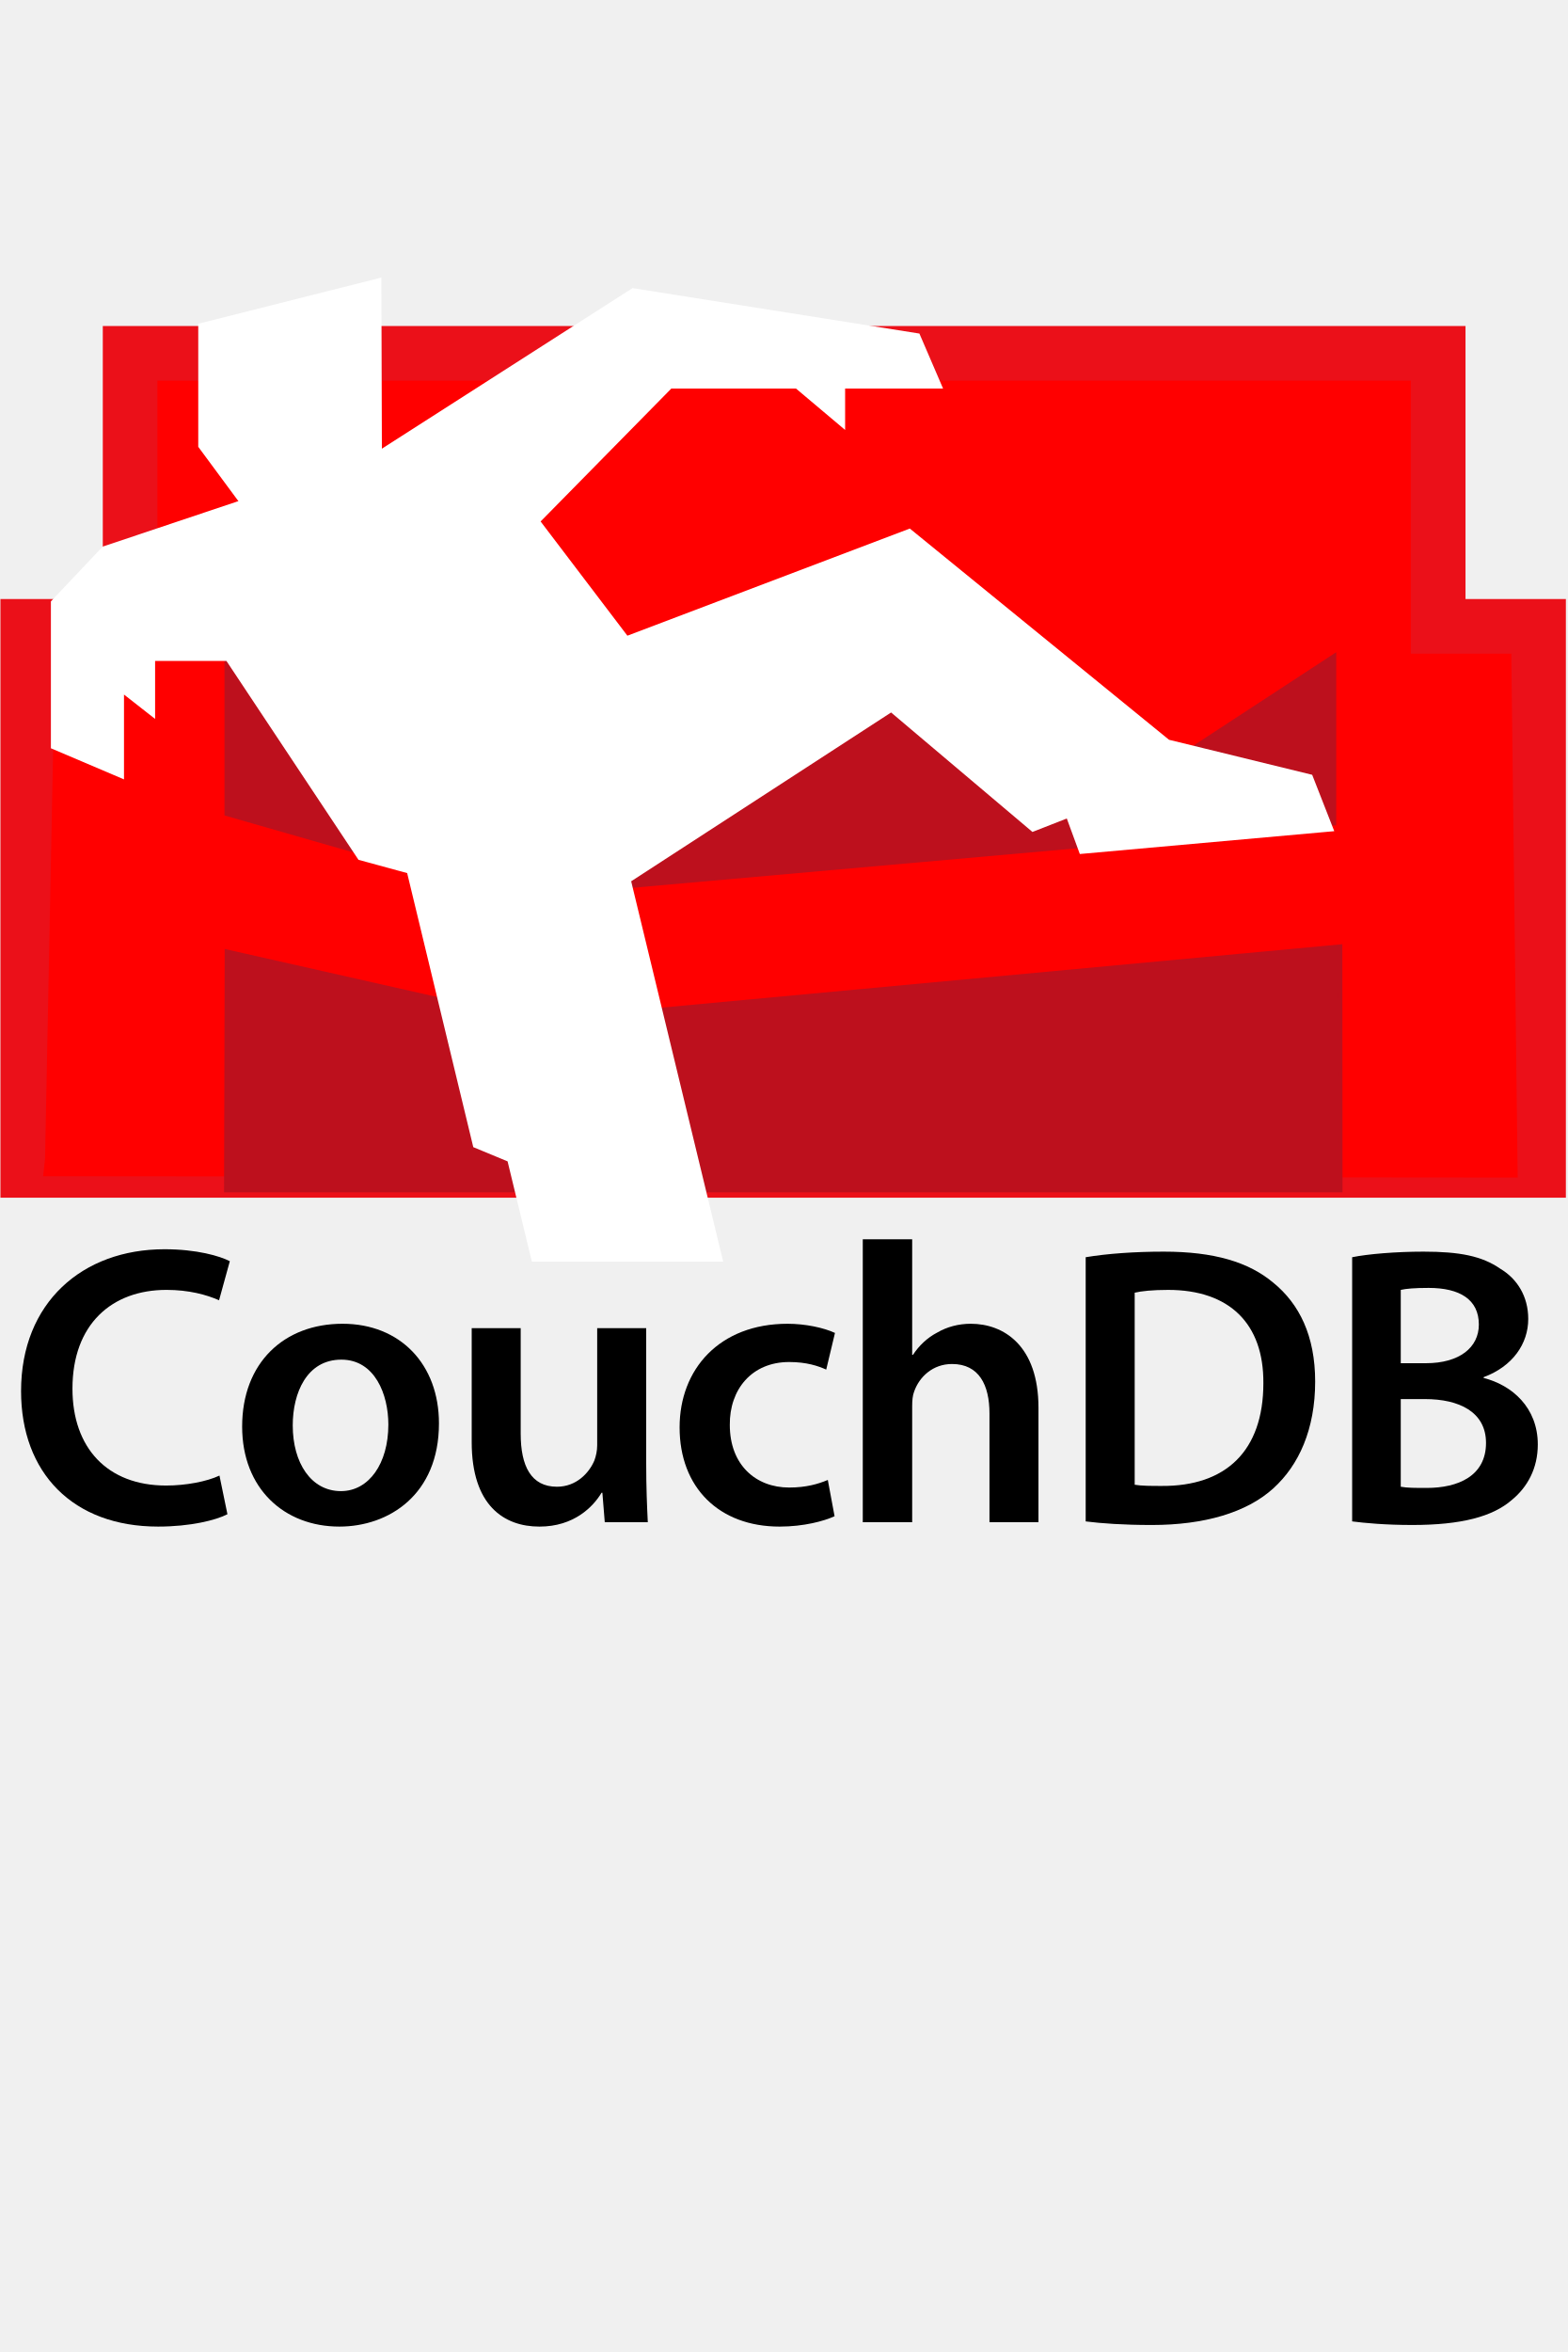
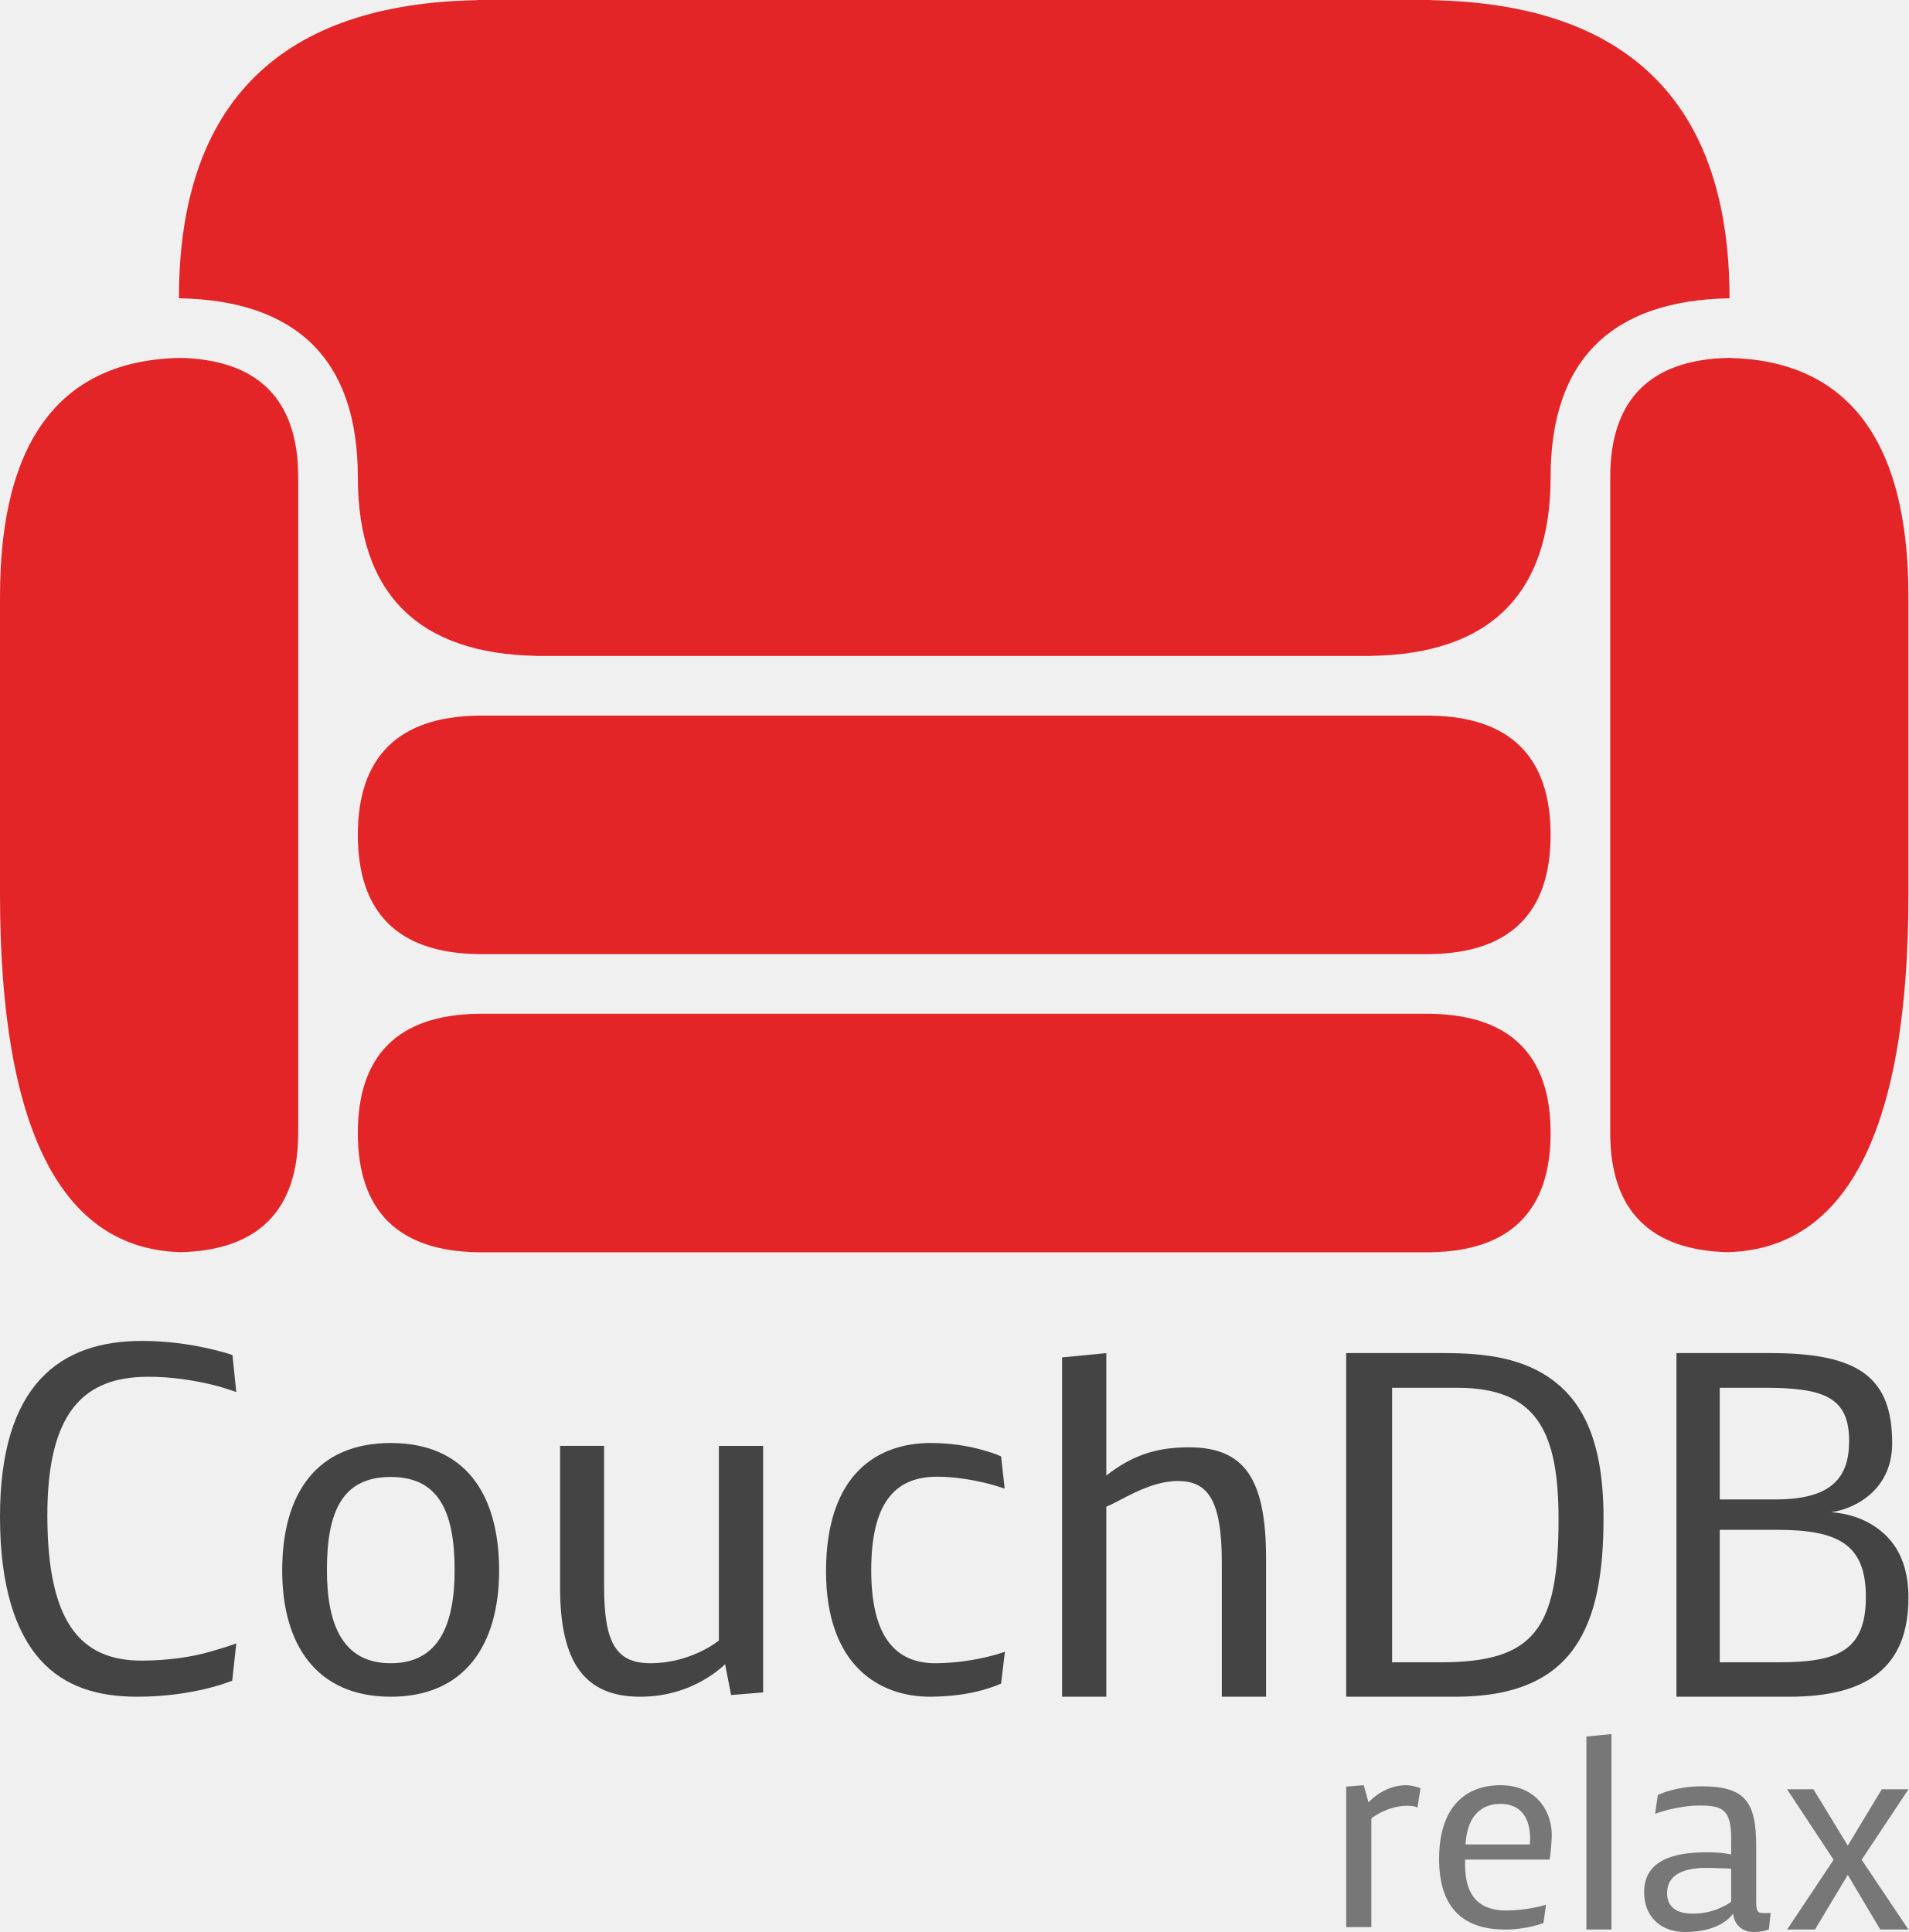
- <svg xmlns="http://www.w3.org/2000/svg" width="400px" height="600px" viewBox="0 0 400 600" version="1.1">
-   <defs />
-   <g id="Page-1" stroke="none" stroke-width="1" fill="none" fill-rule="evenodd">
-     <g id="couchdb" fill-rule="nonzero">
-       <g id="Group" transform="translate(0, 70)">
-         <polygon id="Shape" fill="#FF0000" points="366.963 89.793 366.963 20.14 33.193 20.14 33.193 89.793 7.079 89.793 7.079 232.509 392.574 232.509 392.574 89.793" />
-         <path d="M0.111,235.541 L0.111,82.823 L26.227,82.823 L26.227,13.172 L373.929,13.172 L373.929,82.823 L399.538,82.823 L399.538,235.541 L0.111,235.541 L0.111,235.541 Z M11.002,230.058 L387.24,230.388 L385.609,96.759 L359.991,96.759 L359.991,27.105 L40.156,27.105 L40.156,96.759 L14.039,96.759 L11.492,225.637 L11.002,230.058 L11.002,230.058 Z" id="Shape" fill="#EB1019" />
-         <polygon id="Shape" fill="#FFFFFF" points="50.585 12.595 50.585 43.984 62.481 60.078 97.45 48.204 97.308 0.808" />
-         <polygon id="Shape" stroke="#BD101D" fill="#BD101D" points="57.828 172.708 136.743 190.539 342.003 171.415 342.051 233.662 57.67 233.662" />
-         <polygon id="Shape" stroke="#BD101D" fill="#BD101D" points="292.689 128.53 271.239 119.631 226.633 89.178 173.34 105.396 57.777 96.646 57.777 137.644 131.055 158.668 340.441 140.07 340.441 97.305" />
-         <polygon id="Shape" fill="#FFFFFF" points="26.197 69.444 12.988 83.417 12.988 120.883 31.638 128.821 31.638 107.181 39.575 113.4 39.575 98.616 57.777 98.612 91.466 149.339 103.889 152.728 120.759 222.638 129.513 226.268 135.704 251.845 184.523 251.845 161.046 154.817 227.365 111.755 263.433 142.231 272.196 138.799 275.521 147.86 340.441 142.034 334.806 127.652 298.281 118.719 232.144 64.833 160.081 92.168 137.938 63.027 171.297 29.113 203.092 29.113 215.635 39.681 215.635 29.113 240.624 29.113 234.588 15.089 161.393 3.499 93.821 46.775" />
-         <g transform="translate(4.528049, 245.2996)" id="Shape" fill="#000000">
-           <path d="M53.501,70.984 C50.552,72.509 44.047,74.136 35.814,74.136 C14.061,74.136 0.847,60.414 0.847,39.574 C0.847,17.009 16.5,3.386 37.44,3.386 C45.674,3.386 51.57,5.116 54.112,6.435 L51.367,16.396 C48.114,14.974 43.643,13.753 37.95,13.753 C24.023,13.753 13.96,22.496 13.96,38.962 C13.96,54.006 22.804,63.665 37.848,63.665 C42.931,63.665 48.217,62.647 51.469,61.124 L53.501,70.984 L53.501,70.984 Z" />
-           <path d="M107.473,47.809 C107.473,66.004 94.665,74.136 82.059,74.136 C68.031,74.136 57.256,64.479 57.256,48.621 C57.256,32.357 67.93,22.394 82.873,22.394 C97.611,22.396 107.473,32.765 107.473,47.809 L107.473,47.809 Z M70.165,48.317 C70.165,57.872 74.84,65.089 82.465,65.089 C89.58,65.089 94.562,58.075 94.562,48.114 C94.562,40.39 91.106,31.546 82.568,31.546 C73.723,31.546 70.165,40.082 70.165,48.317 L70.165,48.317 Z" />
-           <path d="M160.352,58.177 C160.352,64.073 160.555,68.951 160.76,73.018 L149.78,73.018 L149.17,65.497 L148.967,65.497 C146.833,69.055 141.953,74.138 133.109,74.138 C124.063,74.138 115.828,68.75 115.828,52.586 L115.828,23.514 L128.33,23.514 L128.33,50.451 C128.33,58.684 130.973,63.97 137.58,63.97 C142.561,63.97 145.813,60.412 147.135,57.26 C147.543,56.142 147.847,54.822 147.847,53.398 L147.847,23.512 L160.35,23.512 L160.35,58.177 L160.352,58.177 Z" />
-           <path d="M208.416,71.493 C205.771,72.714 200.589,74.138 194.388,74.138 C178.938,74.138 168.875,64.176 168.875,48.826 C168.875,33.984 179.039,22.396 196.422,22.396 C200.996,22.396 205.674,23.412 208.519,24.735 L206.284,34.086 C204.25,33.171 201.304,32.155 196.83,32.155 C187.274,32.155 181.583,39.169 181.684,48.215 C181.684,58.381 188.292,64.174 196.83,64.174 C201.201,64.174 204.25,63.26 206.69,62.243 L208.416,71.493 L208.416,71.493 Z" />
-           <path d="M215.613,0.845 L228.217,0.845 L228.217,30.323 L228.422,30.323 C229.945,27.984 232.079,25.952 234.621,24.631 C237.059,23.209 240.01,22.394 243.16,22.394 C251.596,22.394 260.442,27.984 260.442,43.842 L260.442,73.016 L247.939,73.016 L247.939,45.266 C247.939,38.049 245.294,32.66 238.381,32.66 C233.503,32.66 230.045,35.913 228.726,39.674 C228.319,40.692 228.217,42.014 228.217,43.436 L228.217,73.016 L215.613,73.016 L215.613,0.845 L215.613,0.845 Z" />
-           <path d="M272.489,5.419 C277.98,4.504 284.992,3.997 292.414,3.997 C305.221,3.997 314.065,6.64 320.367,11.926 C326.975,17.313 331.04,25.445 331.04,37.136 C331.04,49.333 326.872,58.481 320.367,64.379 C313.557,70.58 302.679,73.73 289.363,73.73 C282.043,73.73 276.556,73.322 272.489,72.815 L272.489,5.419 L272.489,5.419 Z M284.992,63.463 C286.72,63.767 289.363,63.767 291.905,63.767 C308.168,63.87 317.825,54.923 317.825,37.54 C317.929,22.394 309.184,13.755 293.531,13.755 C289.568,13.755 286.72,14.06 284.992,14.467 L284.992,63.463 L284.992,63.463 Z" />
-           <path d="M340.478,5.419 C344.441,4.607 351.658,3.997 358.672,3.997 C367.924,3.997 373.617,5.114 378.293,8.368 C382.56,10.909 385.406,15.382 385.406,21.175 C385.406,27.477 381.443,33.272 374.021,36.017 L374.021,36.219 C381.24,38.049 387.846,43.741 387.846,53.195 C387.846,59.294 385.203,64.071 381.24,67.325 C376.36,71.592 368.329,73.728 355.826,73.728 C348.914,73.728 343.63,73.221 340.478,72.813 L340.478,5.419 L340.478,5.419 Z M352.879,32.459 L359.285,32.459 C367.925,32.459 372.804,28.394 372.804,22.599 C372.804,16.193 367.924,13.248 359.997,13.248 C356.337,13.248 354.202,13.451 352.881,13.755 L352.881,32.459 L352.879,32.459 Z M352.879,63.972 C354.506,64.276 356.642,64.276 359.487,64.276 C367.518,64.276 374.633,61.227 374.633,52.789 C374.633,44.86 367.721,41.609 359.08,41.609 L352.879,41.609 L352.879,63.972 L352.879,63.972 Z" />
-         </g>
-       </g>
-     </g>
-   </g>
+ <svg xmlns="http://www.w3.org/2000/svg" xmlns:xlink="http://www.w3.org/1999/xlink" version="1.1" width="289.598" height="293.201" viewBox="0 0 289.598 293.201" id="Layer_1" xml:space="preserve">
+   <defs id="defs39">
+     <defs id="defs5">
+       <rect width="841.89" height="595.28" x="-275.786" y="-151.084" id="SVGID_1_" />
+     </defs>
+     <clipPath id="SVGID_2_">
+       <use id="use9" style="overflow:visible" x="0" y="0" width="289.598" height="293.201" xlink:href="#SVGID_1_" />
+     </clipPath>
+   </defs>
+   <path d="m 59.298,218.992 c -11.214,0 -16.476,7.621 -16.476,19.343 0,11.322 5.262,19.161 16.476,19.161 11.177,0 16.44,-7.839 16.44,-19.161 0,-11.722 -5.263,-19.343 -16.44,-19.343 m 0,33.423 c -7.258,0 -9.69,-5.808 -9.69,-14.153 0,-9.036 2.432,-14.117 9.69,-14.117 7.149,0 9.689,5.081 9.689,14.117 0,8.345 -2.431,14.153 -9.689,14.153" clip-path="url(#SVGID_2_)" id="path11" style="fill:#444444" />
+   <path d="m 115.802,219.428 h -6.714 v 29.54 c -0.834,0.652 -1.815,1.231 -2.903,1.742 -1.852,0.867 -4.427,1.704 -7.476,1.704 -5.371,0 -7.04,-3.302 -7.04,-11.721 v -21.266 h -6.678 v 21.52 c 0,11.359 3.738,16.548 12.158,16.548 4.101,0 7.288,-1.209 9.508,-2.468 1.3,-0.737 2.431,-1.56 3.375,-2.467 l 0.907,4.681 4.863,-0.398 v -37.415 z" clip-path="url(#SVGID_2_)" id="path13" style="fill:#444444" />
+   <path d="m 125.347,238.479 c 0,14.225 8.056,19.121 16.04,19.016 3.085,-0.041 5.729,-0.453 7.585,-0.979 1.084,-0.308 2.069,-0.617 2.94,-1.017 l 0.579,-4.827 c -0.942,0.327 -1.96,0.614 -3.084,0.871 -1.888,0.434 -4.464,0.828 -7.222,0.871 -6.497,0.103 -9.962,-4.282 -9.98,-14.044 -0.019,-10.125 3.484,-14.263 9.98,-14.263 2.758,0 5.297,0.476 7.186,0.908 1.124,0.258 2.141,0.58 3.085,0.906 l -0.544,-4.898 c -0.871,-0.399 -1.857,-0.706 -2.977,-1.018 -1.893,-0.523 -4.537,-1.015 -7.73,-1.015 -7.838,0 -15.858,4.499 -15.858,19.489" clip-path="url(#SVGID_2_)" id="path15" style="fill:#444444" />
+   <path d="m 161.165,257.496 h 6.714 v -28.852 c 1.742,-0.58 6.314,-3.883 10.814,-3.883 4.354,0 6.714,2.468 6.714,12.339 v 20.396 h 6.714 v -20.904 c 0,-12.192 -3.266,-16.947 -11.722,-16.947 -4.899,0 -8.565,1.198 -12.521,4.282 V 205.346 L 161.165,206 v 51.496 z" clip-path="url(#SVGID_2_)" id="path17" style="fill:#444444" />
+   <path d="m 235.814,209.593 c -4.559,-3.502 -10.415,-4.247 -16.585,-4.247 h -14.951 v 52.15 h 16.584 c 18.146,0 22.465,-10.742 22.465,-27.146 0,-11.358 -3,-17.291 -7.513,-20.757 m -17.237,42.677 h -7.331 v -41.661 h 9.87 c 12.013,0 15.404,6.532 15.388,20.032 -0.021,16.73 -3.774,21.629 -17.927,21.629" clip-path="url(#SVGID_2_)" id="path19" style="fill:#444444" />
+   <path d="m 283.719,231.185 c -1.709,-0.974 -3.665,-1.523 -5.879,-1.704 2.758,-0.291 9.29,-2.795 9.29,-10.452 0,-9.871 -4.899,-13.683 -18.399,-13.683 h -14.335 v 52.15 h 17.093 c 12.085,0 18.109,-4.646 18.109,-15.062 0,-6.494 -2.944,-9.574 -5.879,-11.249 m -22.754,-20.576 h 6.858 c 9.11,0 12.793,1.523 12.774,8.129 -0.017,5.696 -2.867,8.818 -11.178,8.818 h -8.455 v -16.947 z m 8.782,41.661 h -8.782 v -20.104 h 8.673 c 9.291,0 13.5,2.178 13.5,10.198 0,8.382 -4.536,9.906 -13.391,9.906" clip-path="url(#SVGID_2_)" id="path21" style="fill:#444444" />
+   <path d="m 20.794,257.496 c 4.246,0 7.84,-0.577 10.415,-1.198 1.489,-0.358 2.831,-0.762 4.029,-1.234 l 0.617,-5.66 c -1.271,0.472 -2.655,0.887 -4.138,1.306 -2.619,0.742 -6.096,1.286 -10.125,1.307 -9.653,0.052 -14.353,-6.206 -14.407,-21.846 -0.055,-16.114 5.733,-21.152 15.097,-21.231 3.738,-0.03 7.119,0.557 9.581,1.125 1.457,0.339 2.794,0.764 3.992,1.198 l -0.581,-5.625 c -1.161,-0.398 -2.467,-0.729 -3.92,-1.052 -2.466,-0.549 -5.915,-1.089 -9.834,-1.089 -12.375,0 -21.544,6.604 -21.52,26.746 0.012,10.415 2.322,17.383 6.06,21.593 3.738,4.208 8.891,5.66 14.734,5.66" clip-path="url(#SVGID_2_)" id="path23" style="fill:#444444" />
+   <path d="m 213.361,270.927 c -2.085,0 -4.108,0.949 -5.698,2.601 l -0.722,-2.601 -2.663,0.207 v 21.324 h 3.819 v -16.494 c 0.475,-0.352 0.991,-0.68 1.548,-0.95 0.972,-0.472 2.312,-0.97 3.881,-0.97 0.661,0 1.053,0.083 1.28,0.145 l 0.289,0.145 0.454,-2.952 c -0.206,-0.082 -0.434,-0.165 -0.682,-0.228 -0.412,-0.103 -0.949,-0.227 -1.506,-0.227" clip-path="url(#SVGID_2_)" id="path25" style="fill:#777777" />
+   <path d="m 235.471,278.275 c -0.09,-3.777 -2.663,-7.38 -7.865,-7.349 -5.244,0.031 -9.228,3.324 -9.228,11.188 0,7.122 3.364,10.715 10.032,10.715 1.672,0 3.098,-0.246 4.149,-0.496 0.599,-0.143 1.156,-0.31 1.652,-0.495 l 0.392,-2.767 c -0.557,0.165 -1.157,0.305 -1.796,0.434 -1.095,0.222 -2.561,0.415 -4.129,0.433 -3.819,0.044 -6.358,-1.774 -6.358,-6.977 v -0.743 h 12.82 c 0.082,-0.269 0.135,-0.93 0.206,-1.652 0.074,-0.744 0.138,-1.712 0.125,-2.291 m -3.304,1.116 c -0.015,0.125 -0.021,0.289 -0.021,0.516 h -9.764 c 0.165,-2.478 0.846,-3.922 1.816,-4.851 0.97,-0.929 2.188,-1.301 3.488,-1.301 2.54,0 4.403,1.485 4.501,4.996 0.006,0.186 0.007,0.413 -0.02,0.64" clip-path="url(#SVGID_2_)" id="path27" style="fill:#777777" />
+   <polygon points="240.734,263.536 240.734,292.829 244.532,292.829 244.532,263.164 " clip-path="url(#SVGID_2_)" id="polygon29" style="fill:#777777" />
+   <path d="m 266.952,290.229 c -0.352,-0.146 -0.455,-0.661 -0.455,-1.651 v -8.361 c 0,-6.688 -1.589,-9.125 -8.278,-9.125 -2.063,0 -3.692,0.336 -4.851,0.661 -0.68,0.191 -1.28,0.413 -1.796,0.641 l -0.413,2.87 c 0.661,-0.248 1.362,-0.457 2.127,-0.641 1.3,-0.313 2.931,-0.619 4.644,-0.619 3.53,0 4.77,0.681 4.77,5.078 v 2.332 l -1.135,-0.165 c -0.719,-0.104 -1.652,-0.144 -2.622,-0.144 -4.789,0 -9.455,1.114 -9.455,6.048 0,3.737 2.539,6.084 6.296,6.049 2.746,-0.027 4.519,-0.664 5.657,-1.384 0.657,-0.416 1.176,-0.887 1.548,-1.403 0,0.33 0.227,1.218 0.723,1.775 0.495,0.557 1.259,1.012 2.395,1.012 0.66,0 1.241,-0.071 1.651,-0.186 l 0.66,-0.187 0.27,-2.519 c -0.58,10e-4 -1.344,0.082 -1.736,-0.081 m -4.253,-1.611 c -0.476,0.351 -1.015,0.633 -1.61,0.908 -1.015,0.468 -2.457,0.888 -4.19,0.888 -2.498,0 -3.923,-0.991 -3.923,-3.117 0,-3.612 4.15,-3.89 6.586,-3.818 l 2.126,0.062 1.012,0.062 v 5.015 z" clip-path="url(#SVGID_2_)" id="path31" style="fill:#777777" />
+   <polygon points="285.324,292.829 289.598,292.829 282.496,282.239 289.598,271.546 285.552,271.546 280.391,280.093 275.188,271.546 271.184,271.546 278.243,282.239 271.184,292.829 275.415,292.829 280.391,284.53 " clip-path="url(#SVGID_2_)" id="polygon33" style="fill:#777777" />
+   <path d="m 235.298,126.699 c 0,12.001 -6.323,17.882 -18.1,18.09 v 0.01 H 72.399 v -0.01 c -11.777,-0.208 -18.1,-6.089 -18.1,-18.09 0,-12.001 6.323,-17.882 18.1,-18.09 v -0.01 h 144.799 v 0.01 c 11.777,0.208 18.1,6.089 18.1,18.09 m -18.1,27.159 v -0.01 H 72.399 v 0.01 c -11.777,0.208 -18.1,6.09 -18.1,18.091 0,12.001 6.323,17.882 18.1,18.09 v 0.01 h 144.799 v -0.01 c 11.776,-0.208 18.1,-6.089 18.1,-18.09 0,-12.001 -6.323,-17.883 -18.1,-18.091 m 45.25,-99.538 v -0.01 c -11.777,0.208 -18.101,6.089 -18.101,18.09 v 99.549 c 0,12.001 6.323,17.882 18.101,18.09 v -0.021 c 17.665,-0.623 27.149,-18.266 27.149,-54.27 V 90.5 C 289.598,66.498 280.113,54.736 262.448,54.32 M 27.15,54.31 v 0.01 C 9.484,54.736 0,66.497 0,90.5 v 45.249 c 0,36.004 9.484,53.646 27.15,54.27 v 0.021 c 11.777,-0.208 18.099,-6.089 18.099,-18.09 V 72.4 c 0,-12.001 -6.322,-17.882 -18.099,-18.09 m 235.298,-9.06 c 0,-30.003 -15.808,-44.705 -45.25,-45.225 V 0 H 72.399 V 0.025 C 42.957,0.545 27.15,15.247 27.15,45.25 v 0.015 c 17.665,0.312 27.149,9.133 27.149,27.135 0,18.001 9.485,26.823 27.15,27.135 v 0.015 h 126.699 v -0.015 c 17.666,-0.312 27.15,-9.134 27.15,-27.135 0,-18.002 9.484,-26.823 27.15,-27.135 V 45.25 z" clip-path="url(#SVGID_2_)" id="path35" style="fill:#e42528" />
</svg>
